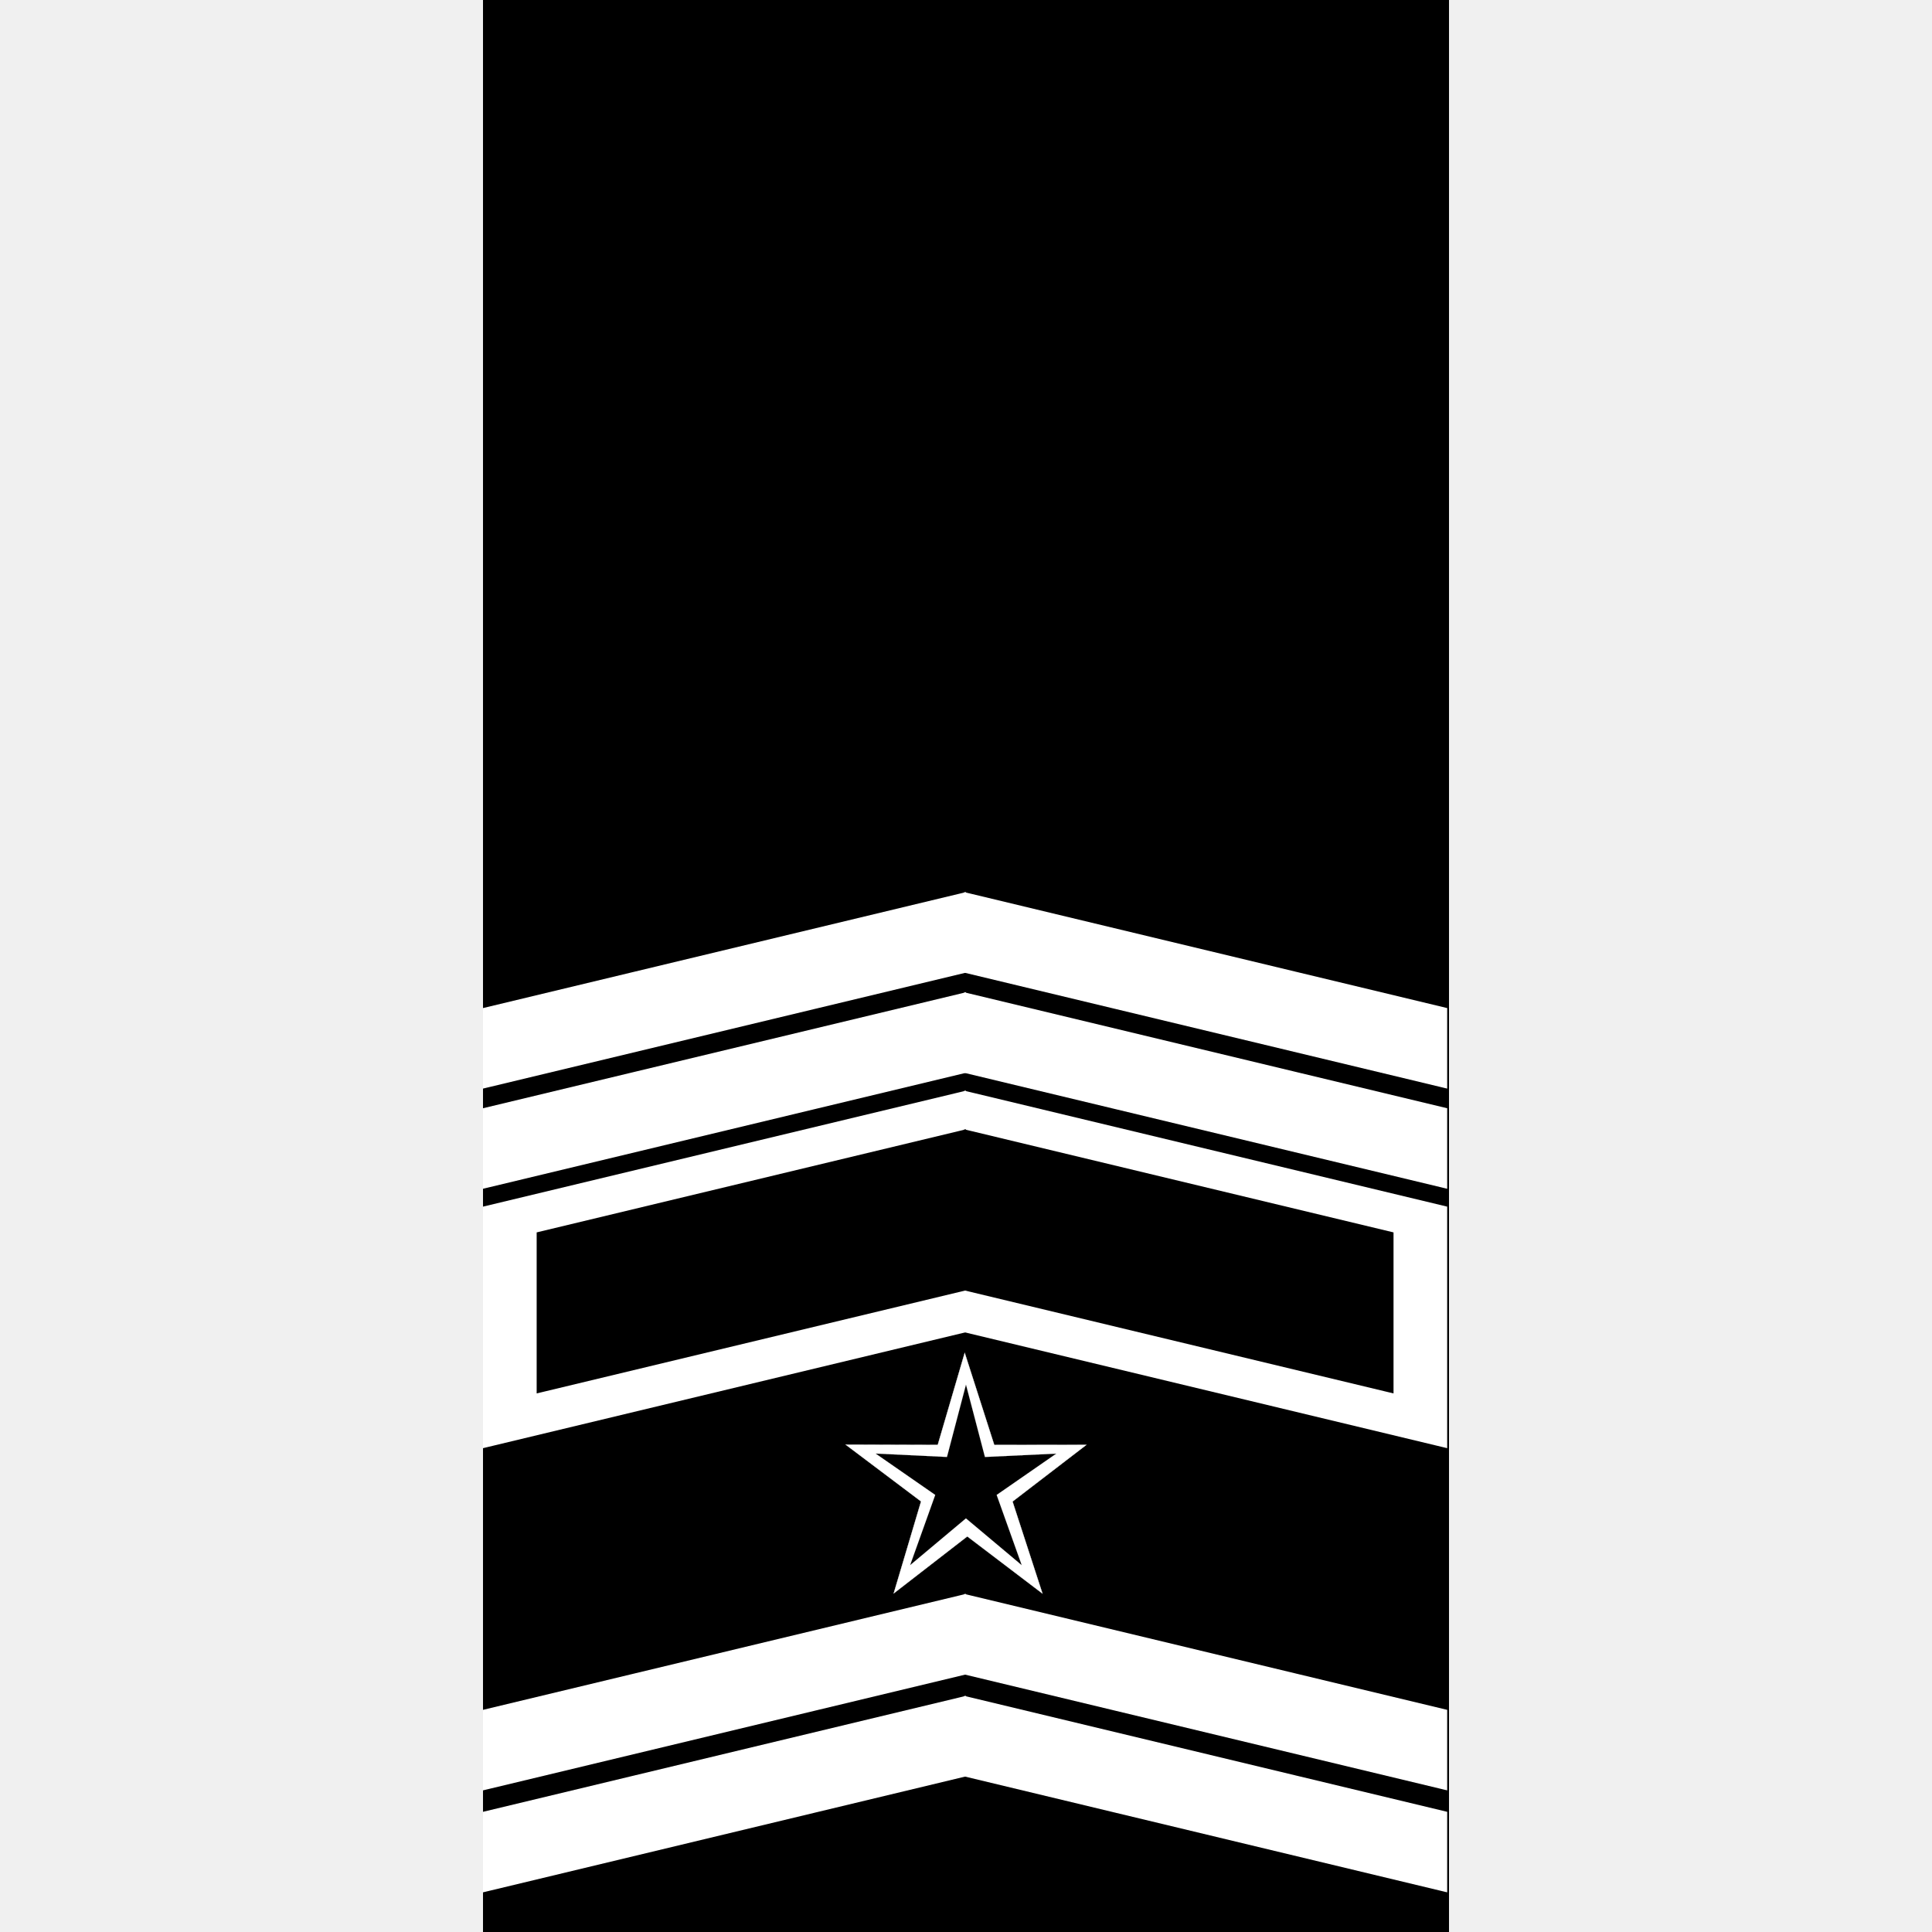
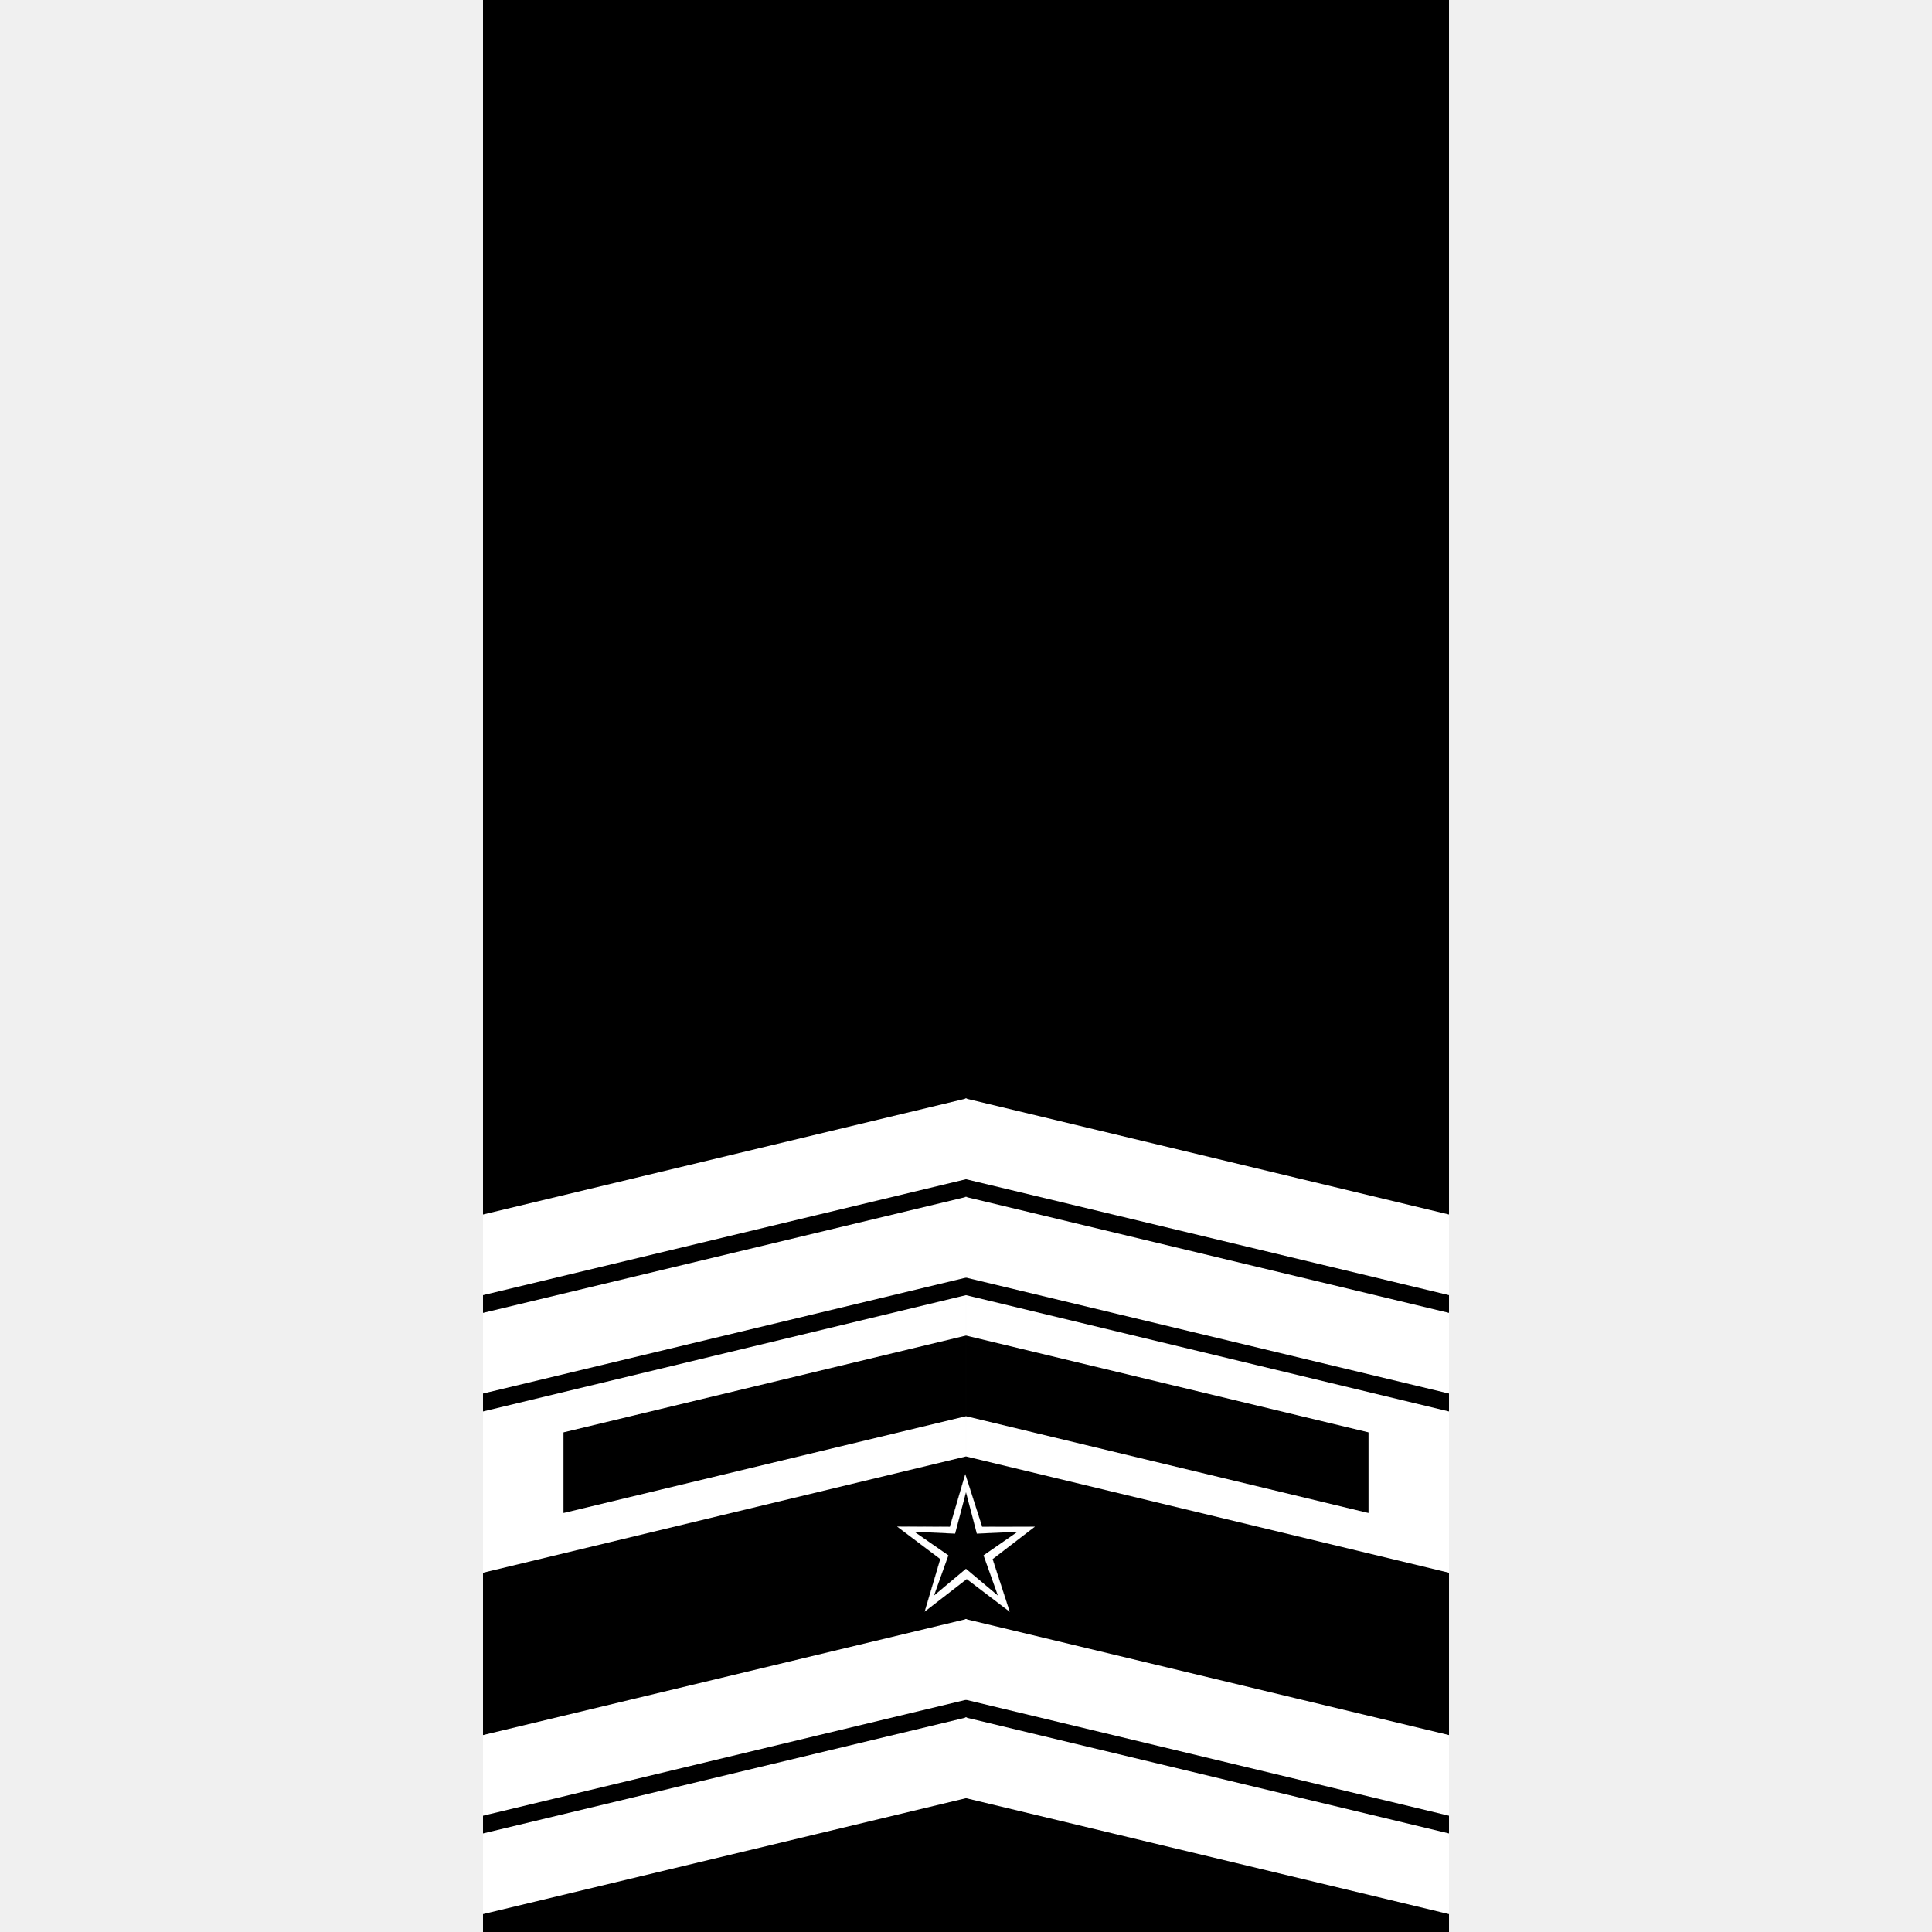
<svg xmlns="http://www.w3.org/2000/svg" width="1080" height="1080" viewBox="0 0 1080 1080" version="1.1" id="svg1" xml:space="preserve">
  <defs id="defs1" />
  <g id="layer1" style="display:inline">
    <rect style="display:inline;fill:#000000;stroke:#000000;stroke-width:1.211" id="rect4" width="538.789" height="1078.789" x="270.605" y="0.605" />
  </g>
  <g id="layer2">
-     <g id="g1" transform="translate(-0.5000123,463)">
-       <g id="layer2-2" transform="rotate(180,539.9955,539.9141)">
-         <rect style="fill:#ffffff;stroke:#ffffff;stroke-width:0.649" id="rect1" width="277.014" height="44.36" x="278.511" y="420.383" transform="matrix(0.9723699,0.2334454,0,1,0,0)" />
-         <rect style="fill:#ffffff;stroke:#ffffff;stroke-width:0.649" id="rect1-0" width="277.014" height="44.36" x="-832.168" y="679.666" transform="matrix(-0.9723699,0.2334454,0,1,0,0)" />
+     <g id="g1" transform="matrix(1.001855,0,0,0.9999984,-1.002236,475.0007)">
+       <g id="layer2-7" transform="rotate(180,539.9955,539.9141)">
+         <rect style="fill:#ffffff;stroke:#ffffff;stroke-width:0.65" id="rect1" width="277.046" height="44.43" x="278.525" y="420.114" transform="matrix(0.9722883,0.233785,0,1,0,0)" />
+         <rect style="fill:#ffffff;stroke:#ffffff;stroke-width:0.65" id="rect1-0" width="277.046" height="44.43" x="-832.238" y="679.794" transform="matrix(-0.9722883,0.233785,0,1,0,0)" />
      </g>
    </g>
-     <g id="g2-3" transform="translate(-0.5000123,406)">
-       <g id="layer2-2-0" transform="rotate(180,539.9955,539.9141)">
-         <rect style="fill:#ffffff;stroke:#ffffff;stroke-width:0.649" id="rect1-2" width="277.014" height="44.36" x="278.511" y="420.383" transform="matrix(0.9723699,0.2334454,0,1,0,0)" />
-         <rect style="fill:#ffffff;stroke:#ffffff;stroke-width:0.649" id="rect1-0-23" width="277.014" height="44.36" x="-832.168" y="679.666" transform="matrix(-0.9723699,0.2334454,0,1,0,0)" />
+     <g id="g2" transform="matrix(1.001855,0,0,0.9999984,-1.002236,420.0008)">
+       <g id="layer2-7-1" transform="rotate(180,539.9955,539.9141)">
+         <rect style="fill:#ffffff;stroke:#ffffff;stroke-width:0.65" id="rect1-2" width="277.046" height="44.43" x="278.525" y="420.114" transform="matrix(0.9722883,0.233785,0,1,0,0)" />
+         <rect style="fill:#ffffff;stroke:#ffffff;stroke-width:0.65" id="rect1-0-1" width="277.046" height="44.43" x="-832.238" y="679.794" transform="matrix(-0.9722883,0.233785,0,1,0,0)" />
      </g>
    </g>
-     <g id="g2" transform="matrix(0.2499996,0,0,0.2499996,404.9803,766.5002)">
-       <g id="layer2-3" transform="translate(0,-312.0005)">
-         <g id="layer3">
-           <path style="fill:#ffffff;stroke:#ffffff" id="path7" d="M 462,612 178.511,420.522 -90.276,632.143 4.228,303.359 -280.095,113.121 61.8,101.4 154.866,-227.794 271.665,93.746 613.506,80.53 343.796,290.974 Z" transform="matrix(0.6017318,0.02366392,-0.01308325,0.6321408,441.0384,411.3633)" />
-           <path style="fill:#000000;stroke:#ffffff" id="path8" d="M 814,878 205.745,527.743 -270.786,1043.08 -125.634,356.36 -763.005,62.4 -65.04,-11.76 17.574,-708.774 303.787,-67.887 992.217,-204.706 471.142,265.544 Z" transform="matrix(0.2250897,0.03606447,-0.03431589,0.2365593,511.7385,508.9232)" />
-         </g>
+     <g id="g3" transform="matrix(0.1425927,0,0,0.1425927,462.9887,785.5)">
+       <g id="layer2-3">
+         <path style="fill:#ffffff;stroke:#ffffff" id="path7" d="M 462,612 178.511,420.522 -90.276,632.143 4.228,303.359 -280.095,113.121 61.8,101.4 154.866,-227.794 271.665,93.746 613.506,80.53 343.796,290.974 Z" transform="matrix(0.6017318,0.02366392,-0.01308325,0.6321408,441.0384,411.3633)" />
+         <path style="fill:#000000;stroke:#000000" id="path8" d="M 814,878 205.745,527.743 -270.786,1043.08 -125.634,356.36 -763.005,62.4 -65.04,-11.76 17.574,-708.774 303.787,-67.887 992.217,-204.706 471.142,265.544 Z" transform="matrix(0.2250897,0.03606447,-0.03431589,0.2365593,511.7385,508.9232)" />
      </g>
    </g>
-     <g id="g3" transform="translate(-0.503286,169.7)">
-       <g id="layer2-0" transform="rotate(180,539.9956,539.9166)">
-         <rect style="fill:#ffffff;stroke:#ffffff;stroke-width:1.127" id="rect1-6" width="276.529" height="133.889" x="278.753" y="375.621" transform="matrix(0.9723699,0.2334454,0,1,0,0)" />
-         <rect style="fill:#ffffff;stroke:#ffffff;stroke-width:1.127" id="rect1-0-5" width="276.529" height="133.889" x="-831.926" y="634.904" transform="matrix(-0.9723699,0.2334454,0,1,0,0)" />
-         <rect style="fill:#000000;stroke:#000000;stroke-width:0.867" id="rect1-0-8" width="245.94" height="89.145" x="-801.204" y="658.175" transform="matrix(-0.9723699,0.2334454,0,1,0,0)" />
-         <rect style="fill:#000000;stroke:#000000;stroke-width:0.867" id="rect1-5" width="245.94" height="89.145" x="309.472" y="398.893" transform="matrix(0.9723699,0.2334454,0,1,0,0)" />
+     <g id="g4" transform="matrix(1.000007,0,0,1,-0.00184354,261.5875)">
+       <g id="layer2-8" transform="rotate(180,539.9956,539.9166)">
+         <rect style="fill:#ffffff;stroke:#ffffff;stroke-width:0.92" id="rect1-08" width="276.795" height="89.232" x="278.174" y="397.687" transform="matrix(0.9722057,0.2341281,0,1,0,0)" />
+         <rect style="fill:#000000;stroke:#000000;stroke-width:0.593" id="rect1-9" width="230.815" height="44.485" x="324.279" y="420.171" transform="matrix(0.9722718,0.2338536,0,1,0,0)" />
+         <rect style="fill:#ffffff;stroke:#ffffff;stroke-width:0.92" id="rect1-8" width="276.795" height="89.232" x="-832.688" y="657.769" transform="matrix(-0.9722057,0.2341281,0,1,0,0)" />
+         <rect style="fill:#000000;stroke:#000000;stroke-width:0.593" id="rect1-9-9" width="230.815" height="44.485" x="-786.508" y="679.93" transform="matrix(-0.9722718,0.2338536,0,1,0,0)" />
      </g>
    </g>
-     <g id="g4" transform="translate(-0.5000123,69.70003)">
-       <g id="layer2-6" transform="rotate(180,539.9955,539.9141)">
-         <rect style="fill:#ffffff;stroke:#ffffff;stroke-width:0.649" id="rect1-4" width="277.014" height="44.36" x="278.511" y="420.383" transform="matrix(0.9723699,0.2334454,0,1,0,0)" />
-         <rect style="fill:#ffffff;stroke:#ffffff;stroke-width:0.649" id="rect1-0-3" width="277.014" height="44.36" x="-832.168" y="679.666" transform="matrix(-0.9723699,0.2334454,0,1,0,0)" />
+     <g id="g2-8" transform="matrix(1.001855,0,0,0.9999984,-1.002236,184.0012)">
+       <g id="layer2-7-8" transform="rotate(180,539.9955,539.9141)">
+         <rect style="fill:#ffffff;stroke:#ffffff;stroke-width:0.65" id="rect1-09" width="277.046" height="44.43" x="278.525" y="420.114" transform="matrix(0.9722883,0.233785,0,1,0,0)" />
+         <rect style="fill:#ffffff;stroke:#ffffff;stroke-width:0.65" id="rect1-0-6" width="277.046" height="44.43" x="-832.238" y="679.794" transform="matrix(-0.9722883,0.233785,0,1,0,0)" />
      </g>
    </g>
-     <g id="g5" transform="translate(-0.5000123,13.70003)">
-       <g id="layer2-4" transform="rotate(180,539.9955,539.9141)">
-         <rect style="fill:#ffffff;stroke:#ffffff;stroke-width:0.649" id="rect1-9" width="277.014" height="44.36" x="278.511" y="420.383" transform="matrix(0.9723699,0.2334454,0,1,0,0)" />
-         <rect style="fill:#ffffff;stroke:#ffffff;stroke-width:0.649" id="rect1-0-2" width="277.014" height="44.36" x="-832.168" y="679.666" transform="matrix(-0.9723699,0.2334454,0,1,0,0)" />
+     <g id="g3-5" transform="matrix(1.001855,0,0,0.9999984,-1.002236,129.0013)">
+       <g id="layer2-7-1-1" transform="rotate(180,539.9955,539.9141)">
+         <rect style="fill:#ffffff;stroke:#ffffff;stroke-width:0.65" id="rect1-2-4" width="277.046" height="44.43" x="278.525" y="420.114" transform="matrix(0.9722883,0.233785,0,1,0,0)" />
+         <rect style="fill:#ffffff;stroke:#ffffff;stroke-width:0.65" id="rect1-0-1-0" width="277.046" height="44.43" x="-832.238" y="679.794" transform="matrix(-0.9722883,0.233785,0,1,0,0)" />
      </g>
    </g>
  </g>
</svg>
